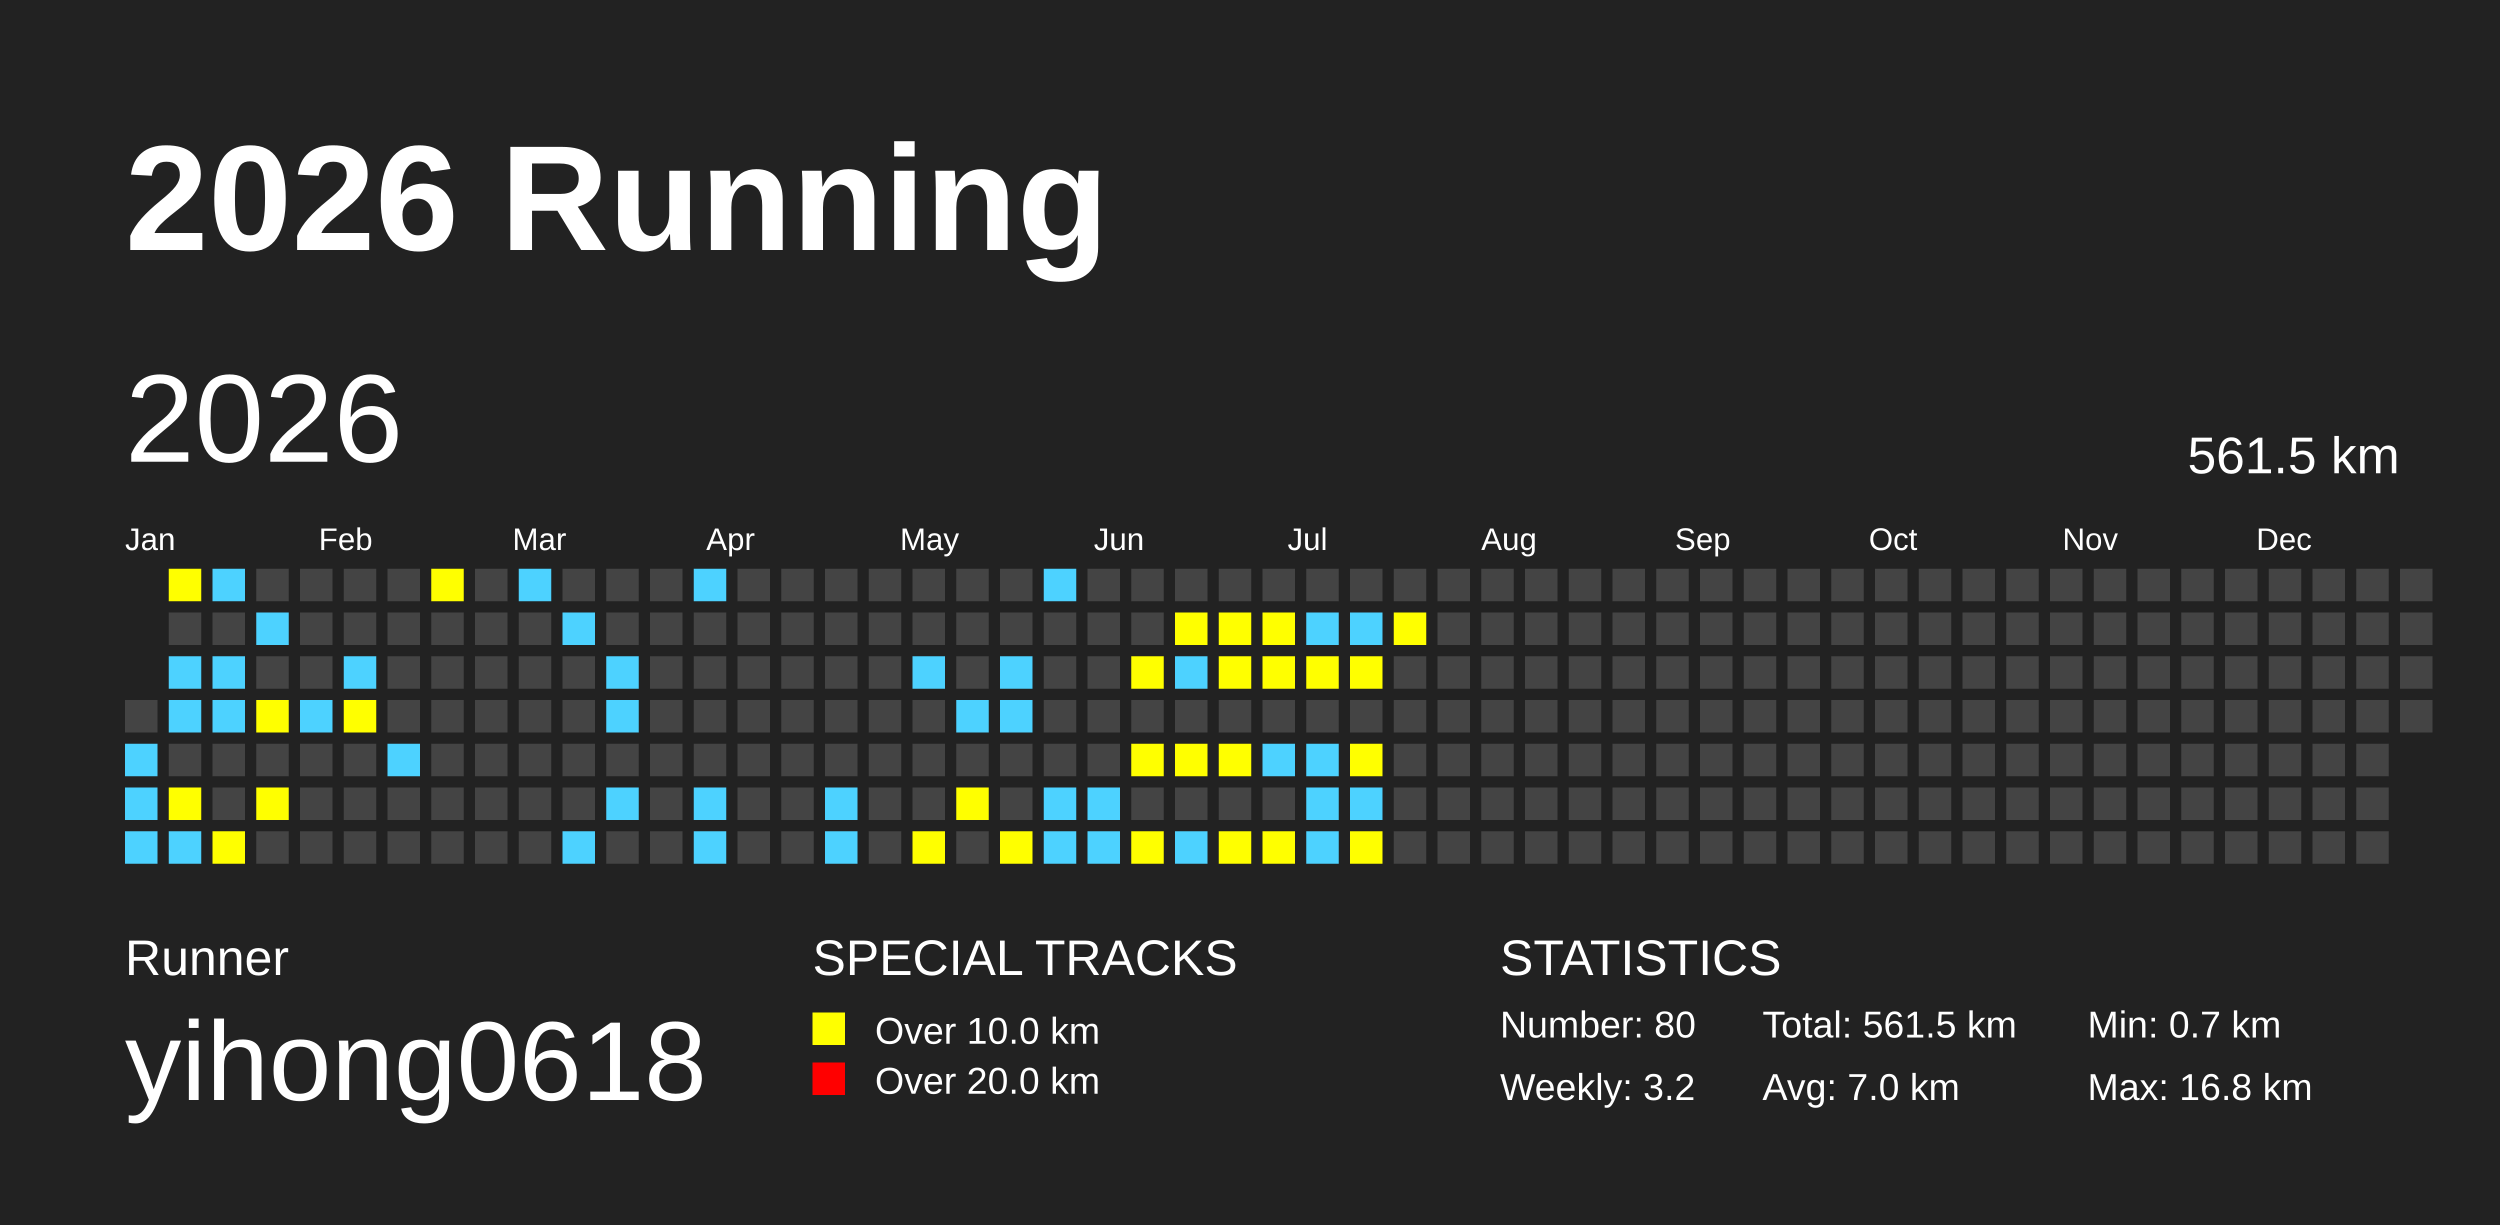
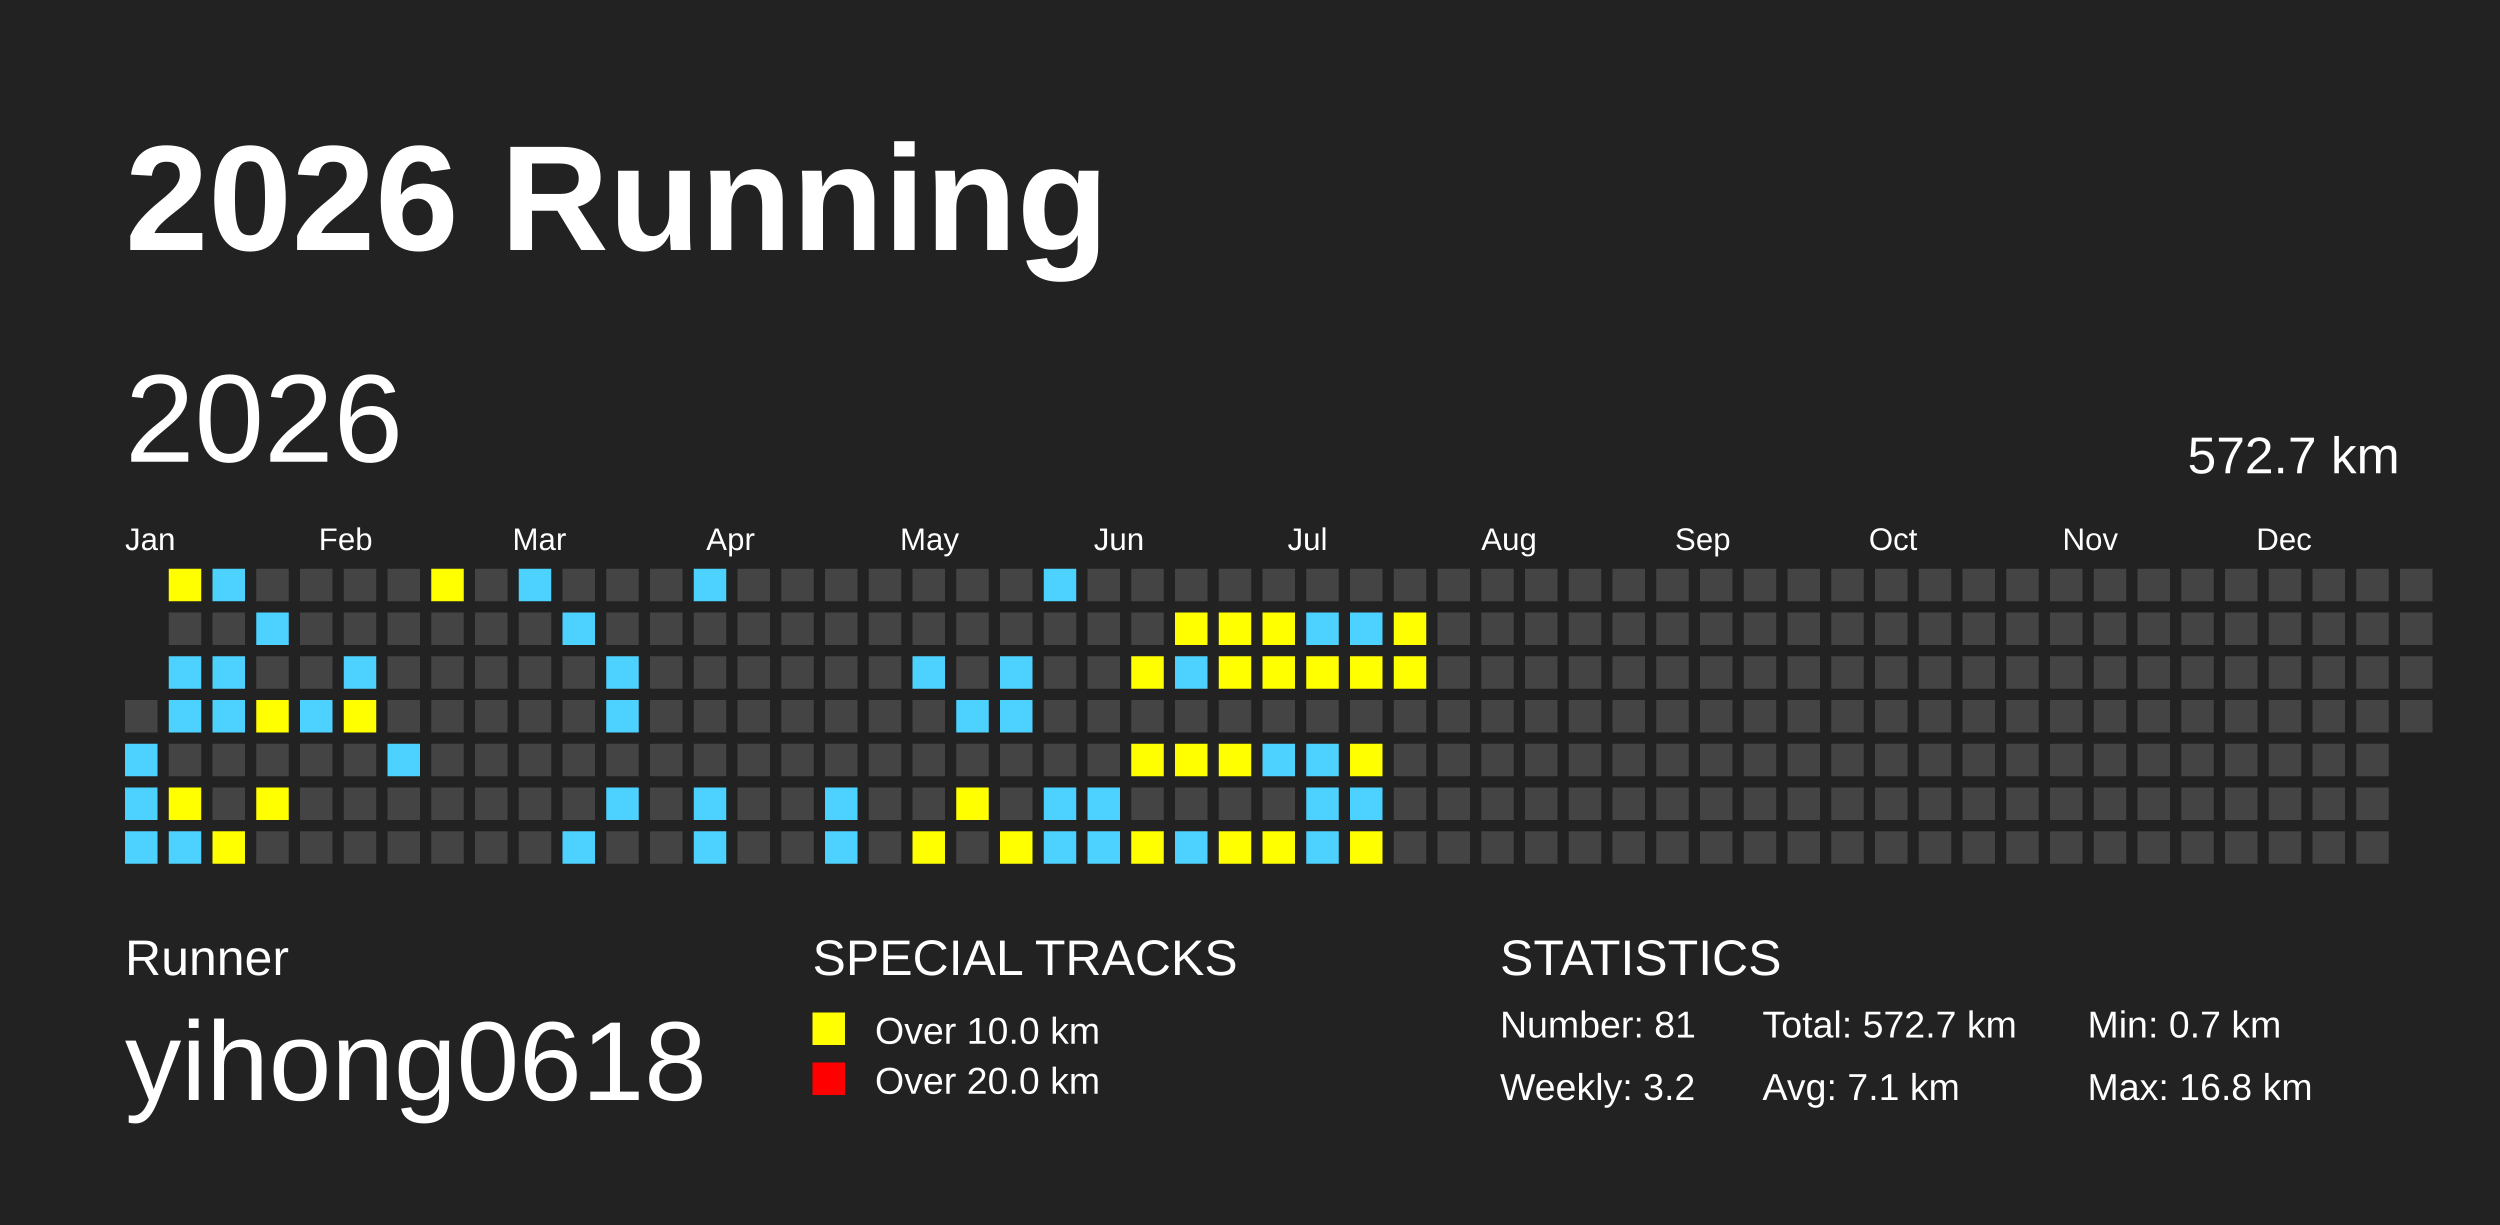
<svg xmlns="http://www.w3.org/2000/svg" baseProfile="full" height="98mm" version="1.1" viewBox="0,0,200,98" width="200mm">
  <defs>
    <pattern height="2" id="indoor-stripe" patternUnits="userSpaceOnUse" width="2">
      <line stroke="white" stroke-opacity="0.45" stroke-width="0.5" x1="0" x2="2" y1="2" y2="0" />
    </pattern>
  </defs>
  <rect fill="#222222" height="98" width="200" x="0" y="0" />
  <text fill="#FFFFFF" style="font-size:12px; font-family:Arial; font-weight:bold;" x="10" y="20">2026 Running</text>
  <text fill="#FFFFFF" style="font-size:4px; font-family:Arial" x="10" y="78">Runner</text>
  <text fill="#FFFFFF" style="font-size:9px; font-family:Arial" x="10" y="88">yihong0618</text>
  <text fill="#FFFFFF" style="font-size:4px; font-family:Arial" x="65" y="78">SPECIAL TRACKS</text>
  <rect fill="yellow" height="2.6" width="2.6" x="65" y="81" />
  <text fill="#FFFFFF" style="font-size:3px; font-family:Arial" x="70" y="83.5">Over 10.0 km</text>
  <rect fill="red" height="2.6" width="2.6" x="65" y="85" />
  <text fill="#FFFFFF" style="font-size:3px; font-family:Arial" x="70" y="87.5">Over 20.0 km</text>
  <text fill="#FFFFFF" style="font-size:4px; font-family:Arial" x="120" y="78">STATISTICS</text>
-   <text fill="#FFFFFF" style="font-size:3px; font-family:Arial" x="120" y="83">Number: 80</text>
+   <text fill="#FFFFFF" style="font-size:3px; font-family:Arial" x="120" y="83">Number: 81</text>
  <text fill="#FFFFFF" style="font-size:3px; font-family:Arial" x="120" y="88">Weekly: 3.2</text>
-   <text fill="#FFFFFF" style="font-size:3px; font-family:Arial" x="141" y="83">Total: 561.5 km</text>
-   <text fill="#FFFFFF" style="font-size:3px; font-family:Arial" x="141" y="88">Avg: 7.0 km</text>
+   <text fill="#FFFFFF" style="font-size:3px; font-family:Arial" x="141" y="83">Total: 572.7 km</text>
+   <text fill="#FFFFFF" style="font-size:3px; font-family:Arial" x="141" y="88">Avg: 7.1 km</text>
  <text fill="#FFFFFF" style="font-size:3px; font-family:Arial" x="167" y="83">Min: 0.7 km</text>
  <text fill="#FFFFFF" style="font-size:3px; font-family:Arial" x="167" y="88">Max: 16.8 km</text>
  <text dominant-baseline="hanging" fill="#FFFFFF" style="font-size:10.0px; font-family:Arial;" x="10" y="30">2026</text>
-   <text dominant-baseline="hanging" fill="#FFFFFF" style="font-size:4.125px; font-family:Arial;" x="175" y="35">561.5 km</text>
+   <text dominant-baseline="hanging" fill="#FFFFFF" style="font-size:4.125px; font-family:Arial;" x="175" y="35">572.7 km</text>
  <text fill="#FFFFFF" style="font-size:2.5px; font-family:Arial" x="10.0" y="44">Jan</text>
  <text fill="#FFFFFF" style="font-size:2.5px; font-family:Arial" x="25.5" y="44">Feb</text>
  <text fill="#FFFFFF" style="font-size:2.5px; font-family:Arial" x="41.0" y="44">Mar</text>
  <text fill="#FFFFFF" style="font-size:2.5px; font-family:Arial" x="56.5" y="44">Apr</text>
  <text fill="#FFFFFF" style="font-size:2.5px; font-family:Arial" x="72.0" y="44">May</text>
  <text fill="#FFFFFF" style="font-size:2.5px; font-family:Arial" x="87.5" y="44">Jun</text>
  <text fill="#FFFFFF" style="font-size:2.5px; font-family:Arial" x="103.0" y="44">Jul</text>
  <text fill="#FFFFFF" style="font-size:2.5px; font-family:Arial" x="118.5" y="44">Aug</text>
  <text fill="#FFFFFF" style="font-size:2.5px; font-family:Arial" x="134.0" y="44">Sep</text>
  <text fill="#FFFFFF" style="font-size:2.5px; font-family:Arial" x="149.5" y="44">Oct</text>
  <text fill="#FFFFFF" style="font-size:2.5px; font-family:Arial" x="165.0" y="44">Nov</text>
  <text fill="#FFFFFF" style="font-size:2.5px; font-family:Arial" x="180.5" y="44">Dec</text>
  <rect fill="#444444" height="2.6" width="2.6" x="10.0" y="56.0" />
  <rect fill="#4DD2FF" height="2.6" width="2.6" x="10.0" y="59.5" />
  <rect fill="#4DD2FF" height="2.6" width="2.6" x="10.0" y="63.0" />
  <rect fill="#4DD2FF" height="2.6" width="2.6" x="10.0" y="66.5" />
  <rect fill="yellow" height="2.6" width="2.6" x="13.5" y="45.5" />
  <rect fill="#444444" height="2.6" width="2.6" x="13.5" y="49.0" />
  <rect fill="#4DD2FF" height="2.6" width="2.6" x="13.5" y="52.5" />
  <rect fill="#4DD2FF" height="2.6" width="2.6" x="13.5" y="56.0" />
  <rect fill="#444444" height="2.6" width="2.6" x="13.5" y="59.5" />
  <rect fill="yellow" height="2.6" width="2.6" x="13.5" y="63.0" />
  <rect fill="#4DD2FF" height="2.6" width="2.6" x="13.5" y="66.5" />
  <rect fill="#4DD2FF" height="2.6" width="2.6" x="17.0" y="45.5" />
  <rect fill="#444444" height="2.6" width="2.6" x="17.0" y="49.0" />
  <rect fill="#4DD2FF" height="2.6" width="2.6" x="17.0" y="52.5" />
  <rect fill="#4DD2FF" height="2.6" width="2.6" x="17.0" y="56.0" />
  <rect fill="#444444" height="2.6" width="2.6" x="17.0" y="59.5" />
  <rect fill="#444444" height="2.6" width="2.6" x="17.0" y="63.0" />
  <rect fill="yellow" height="2.6" width="2.6" x="17.0" y="66.5" />
  <rect fill="#444444" height="2.6" width="2.6" x="20.5" y="45.5" />
  <rect fill="#4DD2FF" height="2.6" width="2.6" x="20.5" y="49.0" />
  <rect fill="#444444" height="2.6" width="2.6" x="20.5" y="52.5" />
  <rect fill="yellow" height="2.6" width="2.6" x="20.5" y="56.0" />
  <rect fill="#444444" height="2.6" width="2.6" x="20.5" y="59.5" />
  <rect fill="yellow" height="2.6" width="2.6" x="20.5" y="63.0" />
  <rect fill="#444444" height="2.6" width="2.6" x="20.5" y="66.5" />
  <rect fill="#444444" height="2.6" width="2.6" x="24.0" y="45.5" />
  <rect fill="#444444" height="2.6" width="2.6" x="24.0" y="49.0" />
  <rect fill="#444444" height="2.6" width="2.6" x="24.0" y="52.5" />
  <rect fill="#4DD2FF" height="2.6" width="2.6" x="24.0" y="56.0" />
  <rect fill="#444444" height="2.6" width="2.6" x="24.0" y="59.5" />
  <rect fill="#444444" height="2.6" width="2.6" x="24.0" y="63.0" />
  <rect fill="#444444" height="2.6" width="2.6" x="24.0" y="66.5" />
  <rect fill="#444444" height="2.6" width="2.6" x="27.5" y="45.5" />
  <rect fill="#444444" height="2.6" width="2.6" x="27.5" y="49.0" />
  <rect fill="#4DD2FF" height="2.6" width="2.6" x="27.5" y="52.5" />
  <rect fill="yellow" height="2.6" width="2.6" x="27.5" y="56.0" />
  <rect fill="#444444" height="2.6" width="2.6" x="27.5" y="59.5" />
  <rect fill="#444444" height="2.6" width="2.6" x="27.5" y="63.0" />
  <rect fill="#444444" height="2.6" width="2.6" x="27.5" y="66.5" />
  <rect fill="#444444" height="2.6" width="2.6" x="31.0" y="45.5" />
  <rect fill="#444444" height="2.6" width="2.6" x="31.0" y="49.0" />
  <rect fill="#444444" height="2.6" width="2.6" x="31.0" y="52.5" />
  <rect fill="#444444" height="2.6" width="2.6" x="31.0" y="56.0" />
  <rect fill="#4DD2FF" height="2.6" width="2.6" x="31.0" y="59.5" />
  <rect fill="#444444" height="2.6" width="2.6" x="31.0" y="63.0" />
  <rect fill="#444444" height="2.6" width="2.6" x="31.0" y="66.5" />
  <rect fill="yellow" height="2.6" width="2.6" x="34.5" y="45.5" />
  <rect fill="#444444" height="2.6" width="2.6" x="34.5" y="49.0" />
  <rect fill="#444444" height="2.6" width="2.6" x="34.5" y="52.5" />
  <rect fill="#444444" height="2.6" width="2.6" x="34.5" y="56.0" />
  <rect fill="#444444" height="2.6" width="2.6" x="34.5" y="59.5" />
  <rect fill="#444444" height="2.6" width="2.6" x="34.5" y="63.0" />
  <rect fill="#444444" height="2.6" width="2.6" x="34.5" y="66.5" />
  <rect fill="#444444" height="2.6" width="2.6" x="38.0" y="45.5" />
  <rect fill="#444444" height="2.6" width="2.6" x="38.0" y="49.0" />
  <rect fill="#444444" height="2.6" width="2.6" x="38.0" y="52.5" />
  <rect fill="#444444" height="2.6" width="2.6" x="38.0" y="56.0" />
  <rect fill="#444444" height="2.6" width="2.6" x="38.0" y="59.5" />
  <rect fill="#444444" height="2.6" width="2.6" x="38.0" y="63.0" />
  <rect fill="#444444" height="2.6" width="2.6" x="38.0" y="66.5" />
  <rect fill="#4DD2FF" height="2.6" width="2.6" x="41.5" y="45.5" />
  <rect fill="#444444" height="2.6" width="2.6" x="41.5" y="49.0" />
  <rect fill="#444444" height="2.6" width="2.6" x="41.5" y="52.5" />
  <rect fill="#444444" height="2.6" width="2.6" x="41.5" y="56.0" />
  <rect fill="#444444" height="2.6" width="2.6" x="41.5" y="59.5" />
  <rect fill="#444444" height="2.6" width="2.6" x="41.5" y="63.0" />
  <rect fill="#444444" height="2.6" width="2.6" x="41.5" y="66.5" />
  <rect fill="#444444" height="2.6" width="2.6" x="45.0" y="45.5" />
  <rect fill="#4DD2FF" height="2.6" width="2.6" x="45.0" y="49.0" />
  <rect fill="#444444" height="2.6" width="2.6" x="45.0" y="52.5" />
  <rect fill="#444444" height="2.6" width="2.6" x="45.0" y="56.0" />
  <rect fill="#444444" height="2.6" width="2.6" x="45.0" y="59.5" />
  <rect fill="#444444" height="2.6" width="2.6" x="45.0" y="63.0" />
  <rect fill="#4DD2FF" height="2.6" width="2.6" x="45.0" y="66.5" />
  <rect fill="#444444" height="2.6" width="2.6" x="48.5" y="45.5" />
  <rect fill="#444444" height="2.6" width="2.6" x="48.5" y="49.0" />
  <rect fill="#4DD2FF" height="2.6" width="2.6" x="48.5" y="52.5" />
  <rect fill="#4DD2FF" height="2.6" width="2.6" x="48.5" y="56.0" />
  <rect fill="#444444" height="2.6" width="2.6" x="48.5" y="59.5" />
  <rect fill="#4DD2FF" height="2.6" width="2.6" x="48.5" y="63.0" />
  <rect fill="#444444" height="2.6" width="2.6" x="48.5" y="66.5" />
  <rect fill="#444444" height="2.6" width="2.6" x="52.0" y="45.5" />
  <rect fill="#444444" height="2.6" width="2.6" x="52.0" y="49.0" />
  <rect fill="#444444" height="2.6" width="2.6" x="52.0" y="52.5" />
  <rect fill="#444444" height="2.6" width="2.6" x="52.0" y="56.0" />
  <rect fill="#444444" height="2.6" width="2.6" x="52.0" y="59.5" />
  <rect fill="#444444" height="2.6" width="2.6" x="52.0" y="63.0" />
  <rect fill="#444444" height="2.6" width="2.6" x="52.0" y="66.5" />
  <rect fill="#4DD2FF" height="2.6" width="2.6" x="55.5" y="45.5" />
  <rect fill="#444444" height="2.6" width="2.6" x="55.5" y="49.0" />
  <rect fill="#444444" height="2.6" width="2.6" x="55.5" y="52.5" />
  <rect fill="#444444" height="2.6" width="2.6" x="55.5" y="56.0" />
  <rect fill="#444444" height="2.6" width="2.6" x="55.5" y="59.5" />
  <rect fill="#4DD2FF" height="2.6" width="2.6" x="55.5" y="63.0" />
  <rect fill="#4DD2FF" height="2.6" width="2.6" x="55.5" y="66.5" />
  <rect fill="#444444" height="2.6" width="2.6" x="59.0" y="45.5" />
  <rect fill="#444444" height="2.6" width="2.6" x="59.0" y="49.0" />
  <rect fill="#444444" height="2.6" width="2.6" x="59.0" y="52.5" />
  <rect fill="#444444" height="2.6" width="2.6" x="59.0" y="56.0" />
  <rect fill="#444444" height="2.6" width="2.6" x="59.0" y="59.5" />
  <rect fill="#444444" height="2.6" width="2.6" x="59.0" y="63.0" />
  <rect fill="#444444" height="2.6" width="2.6" x="59.0" y="66.5" />
  <rect fill="#444444" height="2.6" width="2.6" x="62.5" y="45.5" />
  <rect fill="#444444" height="2.6" width="2.6" x="62.5" y="49.0" />
  <rect fill="#444444" height="2.6" width="2.6" x="62.5" y="52.5" />
  <rect fill="#444444" height="2.6" width="2.6" x="62.5" y="56.0" />
  <rect fill="#444444" height="2.6" width="2.6" x="62.5" y="59.5" />
  <rect fill="#444444" height="2.6" width="2.6" x="62.5" y="63.0" />
  <rect fill="#444444" height="2.6" width="2.6" x="62.5" y="66.5" />
  <rect fill="#444444" height="2.6" width="2.6" x="66.0" y="45.5" />
  <rect fill="#444444" height="2.6" width="2.6" x="66.0" y="49.0" />
  <rect fill="#444444" height="2.6" width="2.6" x="66.0" y="52.5" />
  <rect fill="#444444" height="2.6" width="2.6" x="66.0" y="56.0" />
  <rect fill="#444444" height="2.6" width="2.6" x="66.0" y="59.5" />
  <rect fill="#4DD2FF" height="2.6" width="2.6" x="66.0" y="63.0" />
  <rect fill="#4DD2FF" height="2.6" width="2.6" x="66.0" y="66.5" />
  <rect fill="#444444" height="2.6" width="2.6" x="69.5" y="45.5" />
  <rect fill="#444444" height="2.6" width="2.6" x="69.5" y="49.0" />
  <rect fill="#444444" height="2.6" width="2.6" x="69.5" y="52.5" />
  <rect fill="#444444" height="2.6" width="2.6" x="69.5" y="56.0" />
  <rect fill="#444444" height="2.6" width="2.6" x="69.5" y="59.5" />
  <rect fill="#444444" height="2.6" width="2.6" x="69.5" y="63.0" />
  <rect fill="#444444" height="2.6" width="2.6" x="69.5" y="66.5" />
  <rect fill="#444444" height="2.6" width="2.6" x="73.0" y="45.5" />
  <rect fill="#444444" height="2.6" width="2.6" x="73.0" y="49.0" />
  <rect fill="#4DD2FF" height="2.6" width="2.6" x="73.0" y="52.5" />
  <rect fill="#444444" height="2.6" width="2.6" x="73.0" y="56.0" />
  <rect fill="#444444" height="2.6" width="2.6" x="73.0" y="59.5" />
  <rect fill="#444444" height="2.6" width="2.6" x="73.0" y="63.0" />
  <rect fill="yellow" height="2.6" width="2.6" x="73.0" y="66.5" />
  <rect fill="#444444" height="2.6" width="2.6" x="76.5" y="45.5" />
  <rect fill="#444444" height="2.6" width="2.6" x="76.5" y="49.0" />
  <rect fill="#444444" height="2.6" width="2.6" x="76.5" y="52.5" />
  <rect fill="#4DD2FF" height="2.6" width="2.6" x="76.5" y="56.0" />
  <rect fill="#444444" height="2.6" width="2.6" x="76.5" y="59.5" />
  <rect fill="yellow" height="2.6" width="2.6" x="76.5" y="63.0" />
  <rect fill="#444444" height="2.6" width="2.6" x="76.5" y="66.5" />
  <rect fill="#444444" height="2.6" width="2.6" x="80.0" y="45.5" />
  <rect fill="#444444" height="2.6" width="2.6" x="80.0" y="49.0" />
  <rect fill="#4DD2FF" height="2.6" width="2.6" x="80.0" y="52.5" />
  <rect fill="#4DD2FF" height="2.6" width="2.6" x="80.0" y="56.0" />
  <rect fill="#444444" height="2.6" width="2.6" x="80.0" y="59.5" />
  <rect fill="#444444" height="2.6" width="2.6" x="80.0" y="63.0" />
  <rect fill="yellow" height="2.6" width="2.6" x="80.0" y="66.5" />
  <rect fill="#4DD2FF" height="2.6" width="2.6" x="83.5" y="45.5" />
  <rect fill="#444444" height="2.6" width="2.6" x="83.5" y="49.0" />
  <rect fill="#444444" height="2.6" width="2.6" x="83.5" y="52.5" />
  <rect fill="#444444" height="2.6" width="2.6" x="83.5" y="56.0" />
  <rect fill="#444444" height="2.6" width="2.6" x="83.5" y="59.5" />
  <rect fill="#4DD2FF" height="2.6" width="2.6" x="83.5" y="63.0" />
  <rect fill="#4DD2FF" height="2.6" width="2.6" x="83.5" y="66.5" />
  <rect fill="#444444" height="2.6" width="2.6" x="87.0" y="45.5" />
  <rect fill="#444444" height="2.6" width="2.6" x="87.0" y="49.0" />
  <rect fill="#444444" height="2.6" width="2.6" x="87.0" y="52.5" />
  <rect fill="#444444" height="2.6" width="2.6" x="87.0" y="56.0" />
  <rect fill="#444444" height="2.6" width="2.6" x="87.0" y="59.5" />
  <rect fill="#4DD2FF" height="2.6" width="2.6" x="87.0" y="63.0" />
  <rect fill="#4DD2FF" height="2.6" width="2.6" x="87.0" y="66.5" />
  <rect fill="#444444" height="2.6" width="2.6" x="90.5" y="45.5" />
  <rect fill="#444444" height="2.6" width="2.6" x="90.5" y="49.0" />
  <rect fill="yellow" height="2.6" width="2.6" x="90.5" y="52.5" />
  <rect fill="#444444" height="2.6" width="2.6" x="90.5" y="56.0" />
  <rect fill="yellow" height="2.6" width="2.6" x="90.5" y="59.5" />
  <rect fill="#444444" height="2.6" width="2.6" x="90.5" y="63.0" />
  <rect fill="yellow" height="2.6" width="2.6" x="90.5" y="66.5" />
  <rect fill="#444444" height="2.6" width="2.6" x="94.0" y="45.5" />
  <rect fill="yellow" height="2.6" width="2.6" x="94.0" y="49.0" />
  <rect fill="#4DD2FF" height="2.6" width="2.6" x="94.0" y="52.5" />
  <rect fill="#444444" height="2.6" width="2.6" x="94.0" y="56.0" />
  <rect fill="yellow" height="2.6" width="2.6" x="94.0" y="59.5" />
  <rect fill="#444444" height="2.6" width="2.6" x="94.0" y="63.0" />
  <rect fill="#4DD2FF" height="2.6" width="2.6" x="94.0" y="66.5" />
  <rect fill="#444444" height="2.6" width="2.6" x="97.5" y="45.5" />
  <rect fill="yellow" height="2.6" width="2.6" x="97.5" y="49.0" />
  <rect fill="yellow" height="2.6" width="2.6" x="97.5" y="52.5" />
  <rect fill="#444444" height="2.6" width="2.6" x="97.5" y="56.0" />
  <rect fill="yellow" height="2.6" width="2.6" x="97.5" y="59.5" />
  <rect fill="#444444" height="2.6" width="2.6" x="97.5" y="63.0" />
  <rect fill="yellow" height="2.6" width="2.6" x="97.5" y="66.5" />
  <rect fill="#444444" height="2.6" width="2.6" x="101.0" y="45.5" />
  <rect fill="yellow" height="2.6" width="2.6" x="101.0" y="49.0" />
  <rect fill="yellow" height="2.6" width="2.6" x="101.0" y="52.5" />
  <rect fill="#444444" height="2.6" width="2.6" x="101.0" y="56.0" />
  <rect fill="#4DD2FF" height="2.6" width="2.6" x="101.0" y="59.5" />
  <rect fill="#444444" height="2.6" width="2.6" x="101.0" y="63.0" />
  <rect fill="yellow" height="2.6" width="2.6" x="101.0" y="66.5" />
  <rect fill="#444444" height="2.6" width="2.6" x="104.5" y="45.5" />
  <rect fill="#4DD2FF" height="2.6" width="2.6" x="104.5" y="49.0" />
  <rect fill="yellow" height="2.6" width="2.6" x="104.5" y="52.5" />
  <rect fill="#444444" height="2.6" width="2.6" x="104.5" y="56.0" />
  <rect fill="#4DD2FF" height="2.6" width="2.6" x="104.5" y="59.5" />
  <rect fill="#4DD2FF" height="2.6" width="2.6" x="104.5" y="63.0" />
  <rect fill="#4DD2FF" height="2.6" width="2.6" x="104.5" y="66.5" />
  <rect fill="#444444" height="2.6" width="2.6" x="108.0" y="45.5" />
  <rect fill="#4DD2FF" height="2.6" width="2.6" x="108.0" y="49.0" />
  <rect fill="yellow" height="2.6" width="2.6" x="108.0" y="52.5" />
  <rect fill="#444444" height="2.6" width="2.6" x="108.0" y="56.0" />
  <rect fill="yellow" height="2.6" width="2.6" x="108.0" y="59.5" />
  <rect fill="#4DD2FF" height="2.6" width="2.6" x="108.0" y="63.0" />
  <rect fill="yellow" height="2.6" width="2.6" x="108.0" y="66.5" />
  <rect fill="#444444" height="2.6" width="2.6" x="111.5" y="45.5" />
  <rect fill="yellow" height="2.6" width="2.6" x="111.5" y="49.0" />
-   <rect fill="#444444" height="2.6" width="2.6" x="111.5" y="52.5" />
+   <rect fill="yellow" height="2.6" width="2.6" x="111.5" y="52.5" />
  <rect fill="#444444" height="2.6" width="2.6" x="111.5" y="56.0" />
  <rect fill="#444444" height="2.6" width="2.6" x="111.5" y="59.5" />
  <rect fill="#444444" height="2.6" width="2.6" x="111.5" y="63.0" />
  <rect fill="#444444" height="2.6" width="2.6" x="111.5" y="66.5" />
  <rect fill="#444444" height="2.6" width="2.6" x="115.0" y="45.5" />
  <rect fill="#444444" height="2.6" width="2.6" x="115.0" y="49.0" />
  <rect fill="#444444" height="2.6" width="2.6" x="115.0" y="52.5" />
  <rect fill="#444444" height="2.6" width="2.6" x="115.0" y="56.0" />
  <rect fill="#444444" height="2.6" width="2.6" x="115.0" y="59.5" />
  <rect fill="#444444" height="2.6" width="2.6" x="115.0" y="63.0" />
  <rect fill="#444444" height="2.6" width="2.6" x="115.0" y="66.5" />
  <rect fill="#444444" height="2.6" width="2.6" x="118.5" y="45.5" />
  <rect fill="#444444" height="2.6" width="2.6" x="118.5" y="49.0" />
  <rect fill="#444444" height="2.6" width="2.6" x="118.5" y="52.5" />
  <rect fill="#444444" height="2.6" width="2.6" x="118.5" y="56.0" />
  <rect fill="#444444" height="2.6" width="2.6" x="118.5" y="59.5" />
  <rect fill="#444444" height="2.6" width="2.6" x="118.5" y="63.0" />
  <rect fill="#444444" height="2.6" width="2.6" x="118.5" y="66.5" />
  <rect fill="#444444" height="2.6" width="2.6" x="122.0" y="45.5" />
  <rect fill="#444444" height="2.6" width="2.6" x="122.0" y="49.0" />
  <rect fill="#444444" height="2.6" width="2.6" x="122.0" y="52.5" />
  <rect fill="#444444" height="2.6" width="2.6" x="122.0" y="56.0" />
  <rect fill="#444444" height="2.6" width="2.6" x="122.0" y="59.5" />
  <rect fill="#444444" height="2.6" width="2.6" x="122.0" y="63.0" />
  <rect fill="#444444" height="2.6" width="2.6" x="122.0" y="66.5" />
  <rect fill="#444444" height="2.6" width="2.6" x="125.5" y="45.5" />
  <rect fill="#444444" height="2.6" width="2.6" x="125.5" y="49.0" />
  <rect fill="#444444" height="2.6" width="2.6" x="125.5" y="52.5" />
  <rect fill="#444444" height="2.6" width="2.6" x="125.5" y="56.0" />
  <rect fill="#444444" height="2.6" width="2.6" x="125.5" y="59.5" />
  <rect fill="#444444" height="2.6" width="2.6" x="125.5" y="63.0" />
  <rect fill="#444444" height="2.6" width="2.6" x="125.5" y="66.5" />
  <rect fill="#444444" height="2.6" width="2.6" x="129.0" y="45.5" />
  <rect fill="#444444" height="2.6" width="2.6" x="129.0" y="49.0" />
  <rect fill="#444444" height="2.6" width="2.6" x="129.0" y="52.5" />
  <rect fill="#444444" height="2.6" width="2.6" x="129.0" y="56.0" />
  <rect fill="#444444" height="2.6" width="2.6" x="129.0" y="59.5" />
  <rect fill="#444444" height="2.6" width="2.6" x="129.0" y="63.0" />
  <rect fill="#444444" height="2.6" width="2.6" x="129.0" y="66.5" />
  <rect fill="#444444" height="2.6" width="2.6" x="132.5" y="45.5" />
  <rect fill="#444444" height="2.6" width="2.6" x="132.5" y="49.0" />
  <rect fill="#444444" height="2.6" width="2.6" x="132.5" y="52.5" />
  <rect fill="#444444" height="2.6" width="2.6" x="132.5" y="56.0" />
  <rect fill="#444444" height="2.6" width="2.6" x="132.5" y="59.5" />
  <rect fill="#444444" height="2.6" width="2.6" x="132.5" y="63.0" />
  <rect fill="#444444" height="2.6" width="2.6" x="132.5" y="66.5" />
  <rect fill="#444444" height="2.6" width="2.6" x="136.0" y="45.5" />
  <rect fill="#444444" height="2.6" width="2.6" x="136.0" y="49.0" />
  <rect fill="#444444" height="2.6" width="2.6" x="136.0" y="52.5" />
  <rect fill="#444444" height="2.6" width="2.6" x="136.0" y="56.0" />
  <rect fill="#444444" height="2.6" width="2.6" x="136.0" y="59.5" />
  <rect fill="#444444" height="2.6" width="2.6" x="136.0" y="63.0" />
  <rect fill="#444444" height="2.6" width="2.6" x="136.0" y="66.5" />
  <rect fill="#444444" height="2.6" width="2.6" x="139.5" y="45.5" />
  <rect fill="#444444" height="2.6" width="2.6" x="139.5" y="49.0" />
  <rect fill="#444444" height="2.6" width="2.6" x="139.5" y="52.5" />
  <rect fill="#444444" height="2.6" width="2.6" x="139.5" y="56.0" />
  <rect fill="#444444" height="2.6" width="2.6" x="139.5" y="59.5" />
  <rect fill="#444444" height="2.6" width="2.6" x="139.5" y="63.0" />
  <rect fill="#444444" height="2.6" width="2.6" x="139.5" y="66.5" />
  <rect fill="#444444" height="2.6" width="2.6" x="143.0" y="45.5" />
  <rect fill="#444444" height="2.6" width="2.6" x="143.0" y="49.0" />
  <rect fill="#444444" height="2.6" width="2.6" x="143.0" y="52.5" />
  <rect fill="#444444" height="2.6" width="2.6" x="143.0" y="56.0" />
  <rect fill="#444444" height="2.6" width="2.6" x="143.0" y="59.5" />
  <rect fill="#444444" height="2.6" width="2.6" x="143.0" y="63.0" />
  <rect fill="#444444" height="2.6" width="2.6" x="143.0" y="66.5" />
  <rect fill="#444444" height="2.6" width="2.6" x="146.5" y="45.5" />
  <rect fill="#444444" height="2.6" width="2.6" x="146.5" y="49.0" />
  <rect fill="#444444" height="2.6" width="2.6" x="146.5" y="52.5" />
  <rect fill="#444444" height="2.6" width="2.6" x="146.5" y="56.0" />
  <rect fill="#444444" height="2.6" width="2.6" x="146.5" y="59.5" />
  <rect fill="#444444" height="2.6" width="2.6" x="146.5" y="63.0" />
  <rect fill="#444444" height="2.6" width="2.6" x="146.5" y="66.5" />
  <rect fill="#444444" height="2.6" width="2.6" x="150.0" y="45.5" />
  <rect fill="#444444" height="2.6" width="2.6" x="150.0" y="49.0" />
  <rect fill="#444444" height="2.6" width="2.6" x="150.0" y="52.5" />
  <rect fill="#444444" height="2.6" width="2.6" x="150.0" y="56.0" />
  <rect fill="#444444" height="2.6" width="2.6" x="150.0" y="59.5" />
  <rect fill="#444444" height="2.6" width="2.6" x="150.0" y="63.0" />
  <rect fill="#444444" height="2.6" width="2.6" x="150.0" y="66.5" />
  <rect fill="#444444" height="2.6" width="2.6" x="153.5" y="45.5" />
  <rect fill="#444444" height="2.6" width="2.6" x="153.5" y="49.0" />
  <rect fill="#444444" height="2.6" width="2.6" x="153.5" y="52.5" />
  <rect fill="#444444" height="2.6" width="2.6" x="153.5" y="56.0" />
  <rect fill="#444444" height="2.6" width="2.6" x="153.5" y="59.5" />
  <rect fill="#444444" height="2.6" width="2.6" x="153.5" y="63.0" />
  <rect fill="#444444" height="2.6" width="2.6" x="153.5" y="66.5" />
  <rect fill="#444444" height="2.6" width="2.6" x="157.0" y="45.5" />
  <rect fill="#444444" height="2.6" width="2.6" x="157.0" y="49.0" />
  <rect fill="#444444" height="2.6" width="2.6" x="157.0" y="52.5" />
  <rect fill="#444444" height="2.6" width="2.6" x="157.0" y="56.0" />
  <rect fill="#444444" height="2.6" width="2.6" x="157.0" y="59.5" />
  <rect fill="#444444" height="2.6" width="2.6" x="157.0" y="63.0" />
  <rect fill="#444444" height="2.6" width="2.6" x="157.0" y="66.5" />
  <rect fill="#444444" height="2.6" width="2.6" x="160.5" y="45.5" />
  <rect fill="#444444" height="2.6" width="2.6" x="160.5" y="49.0" />
  <rect fill="#444444" height="2.6" width="2.6" x="160.5" y="52.5" />
  <rect fill="#444444" height="2.6" width="2.6" x="160.5" y="56.0" />
  <rect fill="#444444" height="2.6" width="2.6" x="160.5" y="59.5" />
  <rect fill="#444444" height="2.6" width="2.6" x="160.5" y="63.0" />
  <rect fill="#444444" height="2.6" width="2.6" x="160.5" y="66.5" />
  <rect fill="#444444" height="2.6" width="2.6" x="164.0" y="45.5" />
  <rect fill="#444444" height="2.6" width="2.6" x="164.0" y="49.0" />
  <rect fill="#444444" height="2.6" width="2.6" x="164.0" y="52.5" />
  <rect fill="#444444" height="2.6" width="2.6" x="164.0" y="56.0" />
  <rect fill="#444444" height="2.6" width="2.6" x="164.0" y="59.5" />
  <rect fill="#444444" height="2.6" width="2.6" x="164.0" y="63.0" />
  <rect fill="#444444" height="2.6" width="2.6" x="164.0" y="66.5" />
  <rect fill="#444444" height="2.6" width="2.6" x="167.5" y="45.5" />
  <rect fill="#444444" height="2.6" width="2.6" x="167.5" y="49.0" />
  <rect fill="#444444" height="2.6" width="2.6" x="167.5" y="52.5" />
  <rect fill="#444444" height="2.6" width="2.6" x="167.5" y="56.0" />
  <rect fill="#444444" height="2.6" width="2.6" x="167.5" y="59.5" />
  <rect fill="#444444" height="2.6" width="2.6" x="167.5" y="63.0" />
  <rect fill="#444444" height="2.6" width="2.6" x="167.5" y="66.5" />
  <rect fill="#444444" height="2.6" width="2.6" x="171.0" y="45.5" />
  <rect fill="#444444" height="2.6" width="2.6" x="171.0" y="49.0" />
  <rect fill="#444444" height="2.6" width="2.6" x="171.0" y="52.5" />
  <rect fill="#444444" height="2.6" width="2.6" x="171.0" y="56.0" />
  <rect fill="#444444" height="2.6" width="2.6" x="171.0" y="59.5" />
  <rect fill="#444444" height="2.6" width="2.6" x="171.0" y="63.0" />
  <rect fill="#444444" height="2.6" width="2.6" x="171.0" y="66.5" />
  <rect fill="#444444" height="2.6" width="2.6" x="174.5" y="45.5" />
  <rect fill="#444444" height="2.6" width="2.6" x="174.5" y="49.0" />
  <rect fill="#444444" height="2.6" width="2.6" x="174.5" y="52.5" />
  <rect fill="#444444" height="2.6" width="2.6" x="174.5" y="56.0" />
  <rect fill="#444444" height="2.6" width="2.6" x="174.5" y="59.5" />
  <rect fill="#444444" height="2.6" width="2.6" x="174.5" y="63.0" />
  <rect fill="#444444" height="2.6" width="2.6" x="174.5" y="66.5" />
  <rect fill="#444444" height="2.6" width="2.6" x="178.0" y="45.5" />
  <rect fill="#444444" height="2.6" width="2.6" x="178.0" y="49.0" />
  <rect fill="#444444" height="2.6" width="2.6" x="178.0" y="52.5" />
  <rect fill="#444444" height="2.6" width="2.6" x="178.0" y="56.0" />
  <rect fill="#444444" height="2.6" width="2.6" x="178.0" y="59.5" />
  <rect fill="#444444" height="2.6" width="2.6" x="178.0" y="63.0" />
  <rect fill="#444444" height="2.6" width="2.6" x="178.0" y="66.5" />
  <rect fill="#444444" height="2.6" width="2.6" x="181.5" y="45.5" />
  <rect fill="#444444" height="2.6" width="2.6" x="181.5" y="49.0" />
  <rect fill="#444444" height="2.6" width="2.6" x="181.5" y="52.5" />
  <rect fill="#444444" height="2.6" width="2.6" x="181.5" y="56.0" />
  <rect fill="#444444" height="2.6" width="2.6" x="181.5" y="59.5" />
  <rect fill="#444444" height="2.6" width="2.6" x="181.5" y="63.0" />
  <rect fill="#444444" height="2.6" width="2.6" x="181.5" y="66.5" />
  <rect fill="#444444" height="2.6" width="2.6" x="185.0" y="45.5" />
  <rect fill="#444444" height="2.6" width="2.6" x="185.0" y="49.0" />
  <rect fill="#444444" height="2.6" width="2.6" x="185.0" y="52.5" />
  <rect fill="#444444" height="2.6" width="2.6" x="185.0" y="56.0" />
  <rect fill="#444444" height="2.6" width="2.6" x="185.0" y="59.5" />
  <rect fill="#444444" height="2.6" width="2.6" x="185.0" y="63.0" />
  <rect fill="#444444" height="2.6" width="2.6" x="185.0" y="66.5" />
  <rect fill="#444444" height="2.6" width="2.6" x="188.5" y="45.5" />
  <rect fill="#444444" height="2.6" width="2.6" x="188.5" y="49.0" />
  <rect fill="#444444" height="2.6" width="2.6" x="188.5" y="52.5" />
  <rect fill="#444444" height="2.6" width="2.6" x="188.5" y="56.0" />
  <rect fill="#444444" height="2.6" width="2.6" x="188.5" y="59.5" />
  <rect fill="#444444" height="2.6" width="2.6" x="188.5" y="63.0" />
  <rect fill="#444444" height="2.6" width="2.6" x="188.5" y="66.5" />
  <rect fill="#444444" height="2.6" width="2.6" x="192.0" y="45.5" />
  <rect fill="#444444" height="2.6" width="2.6" x="192.0" y="49.0" />
  <rect fill="#444444" height="2.6" width="2.6" x="192.0" y="52.5" />
  <rect fill="#444444" height="2.6" width="2.6" x="192.0" y="56.0" />
</svg>
